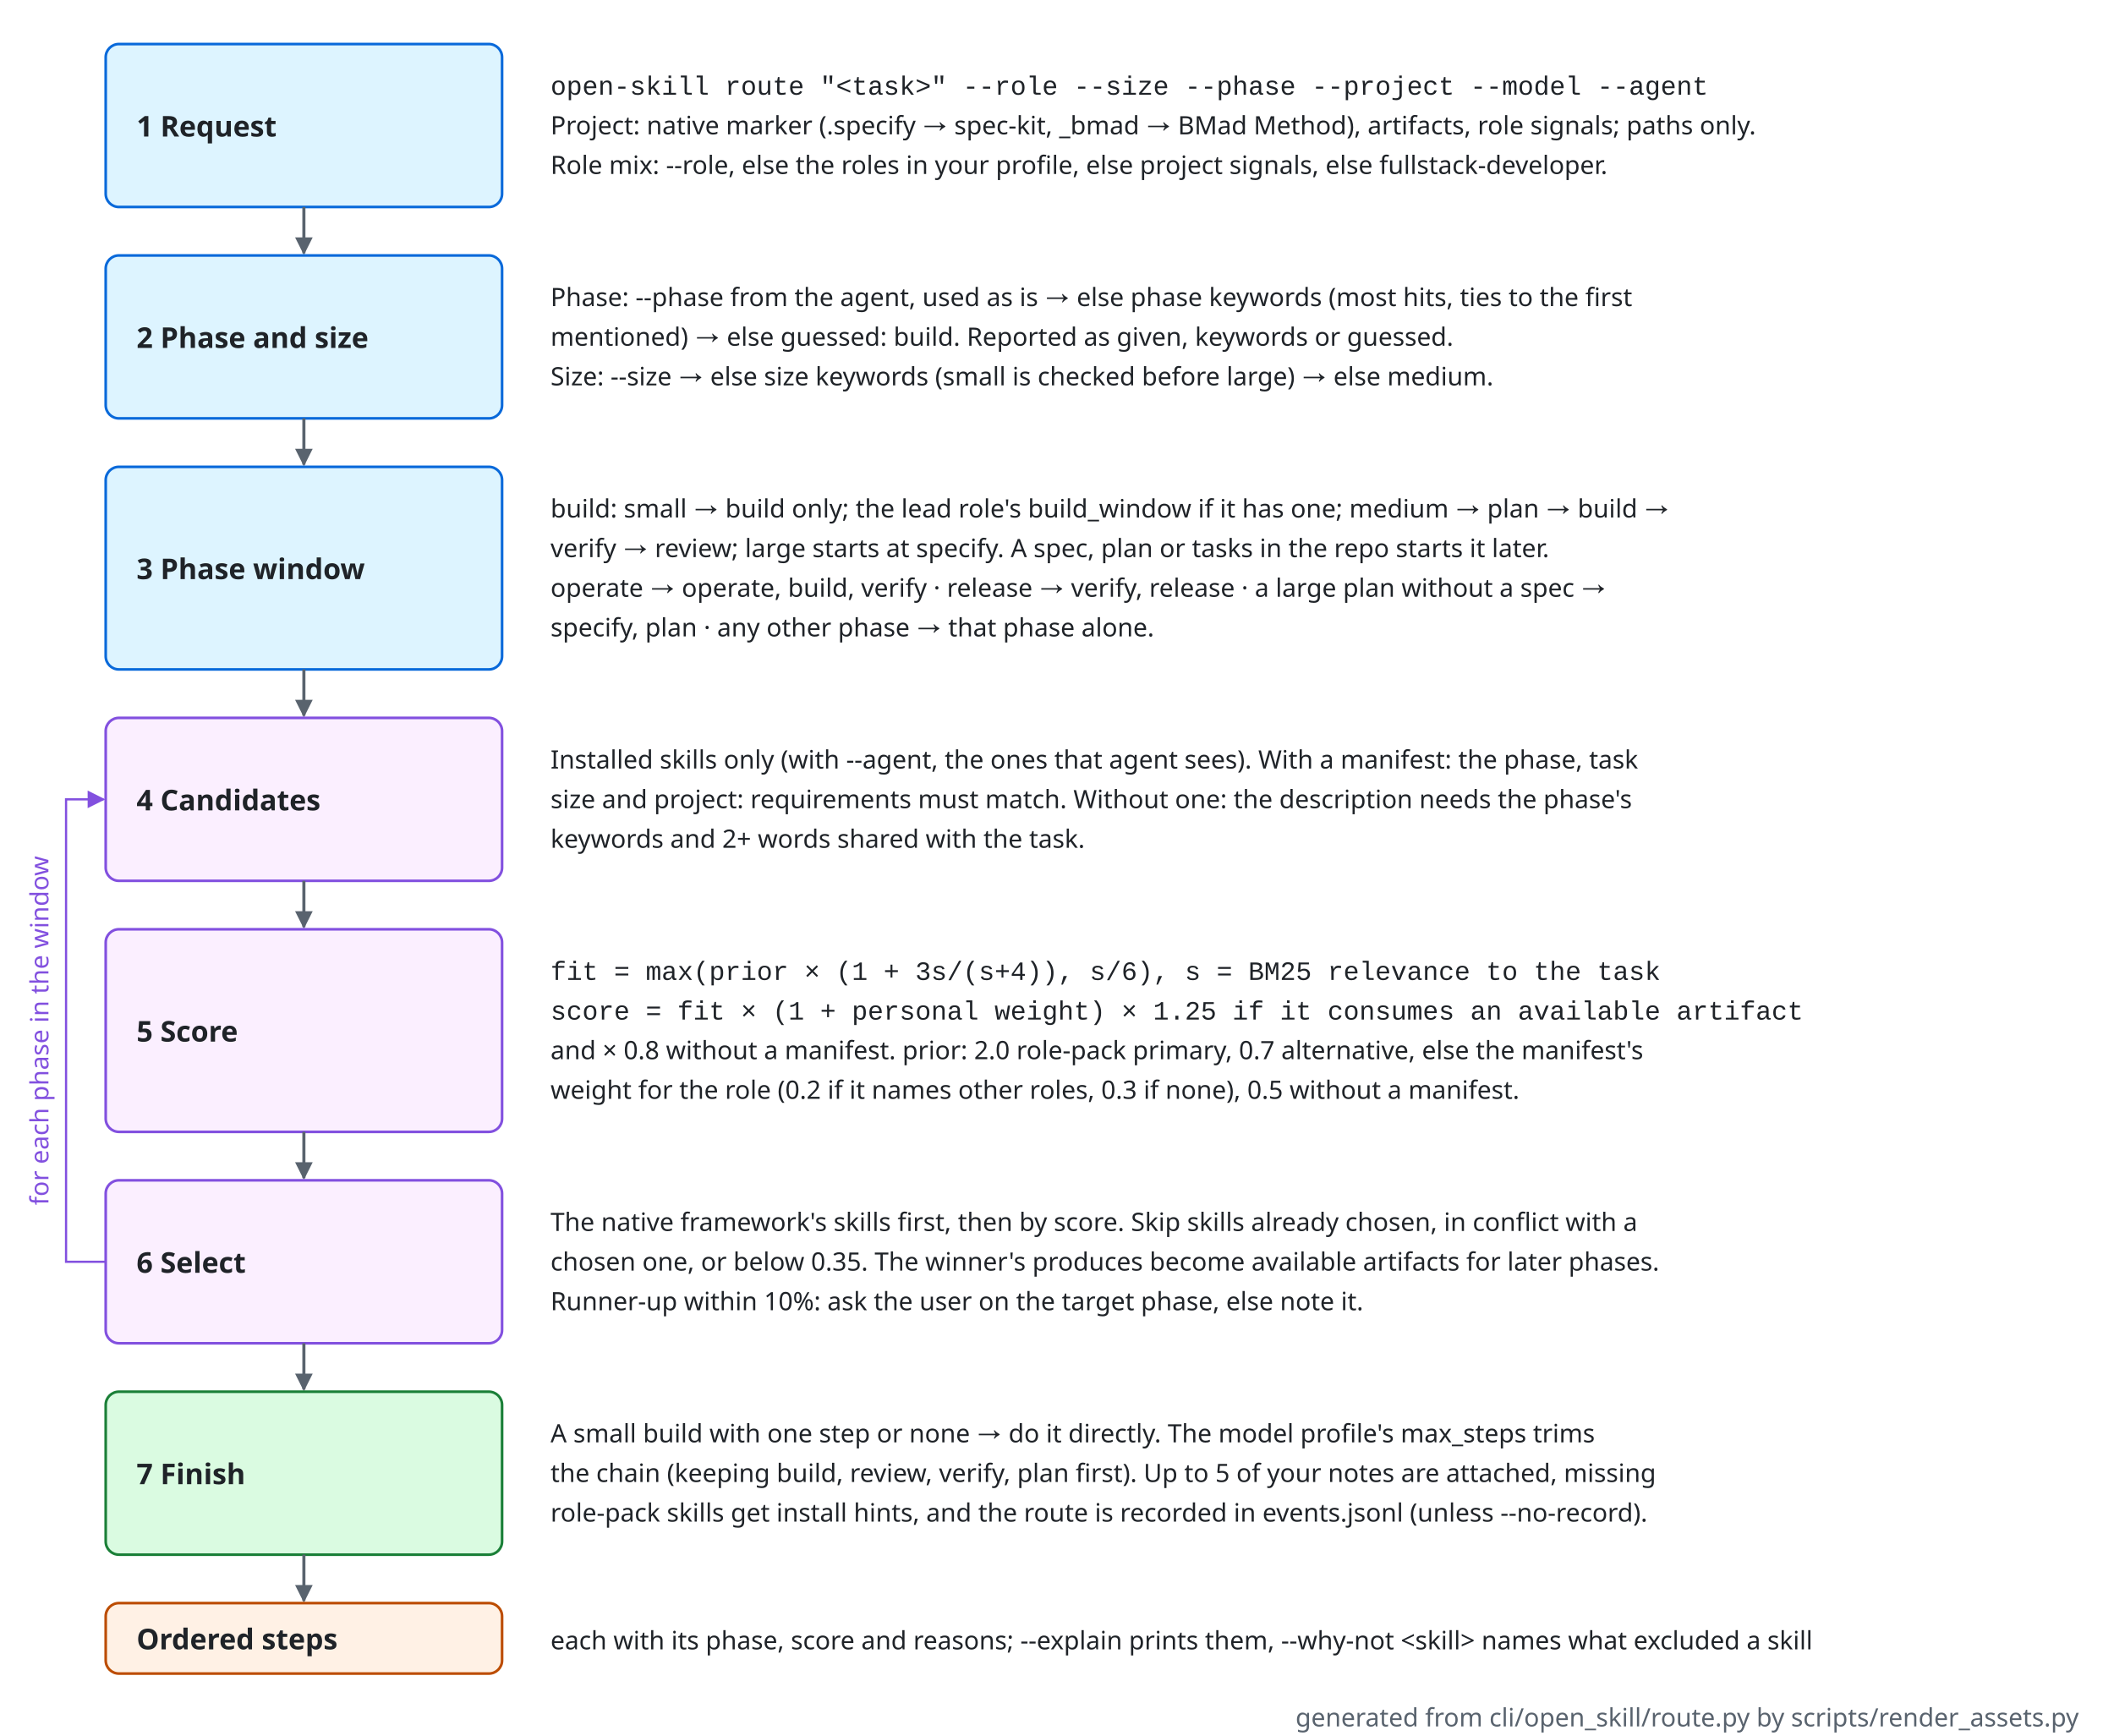
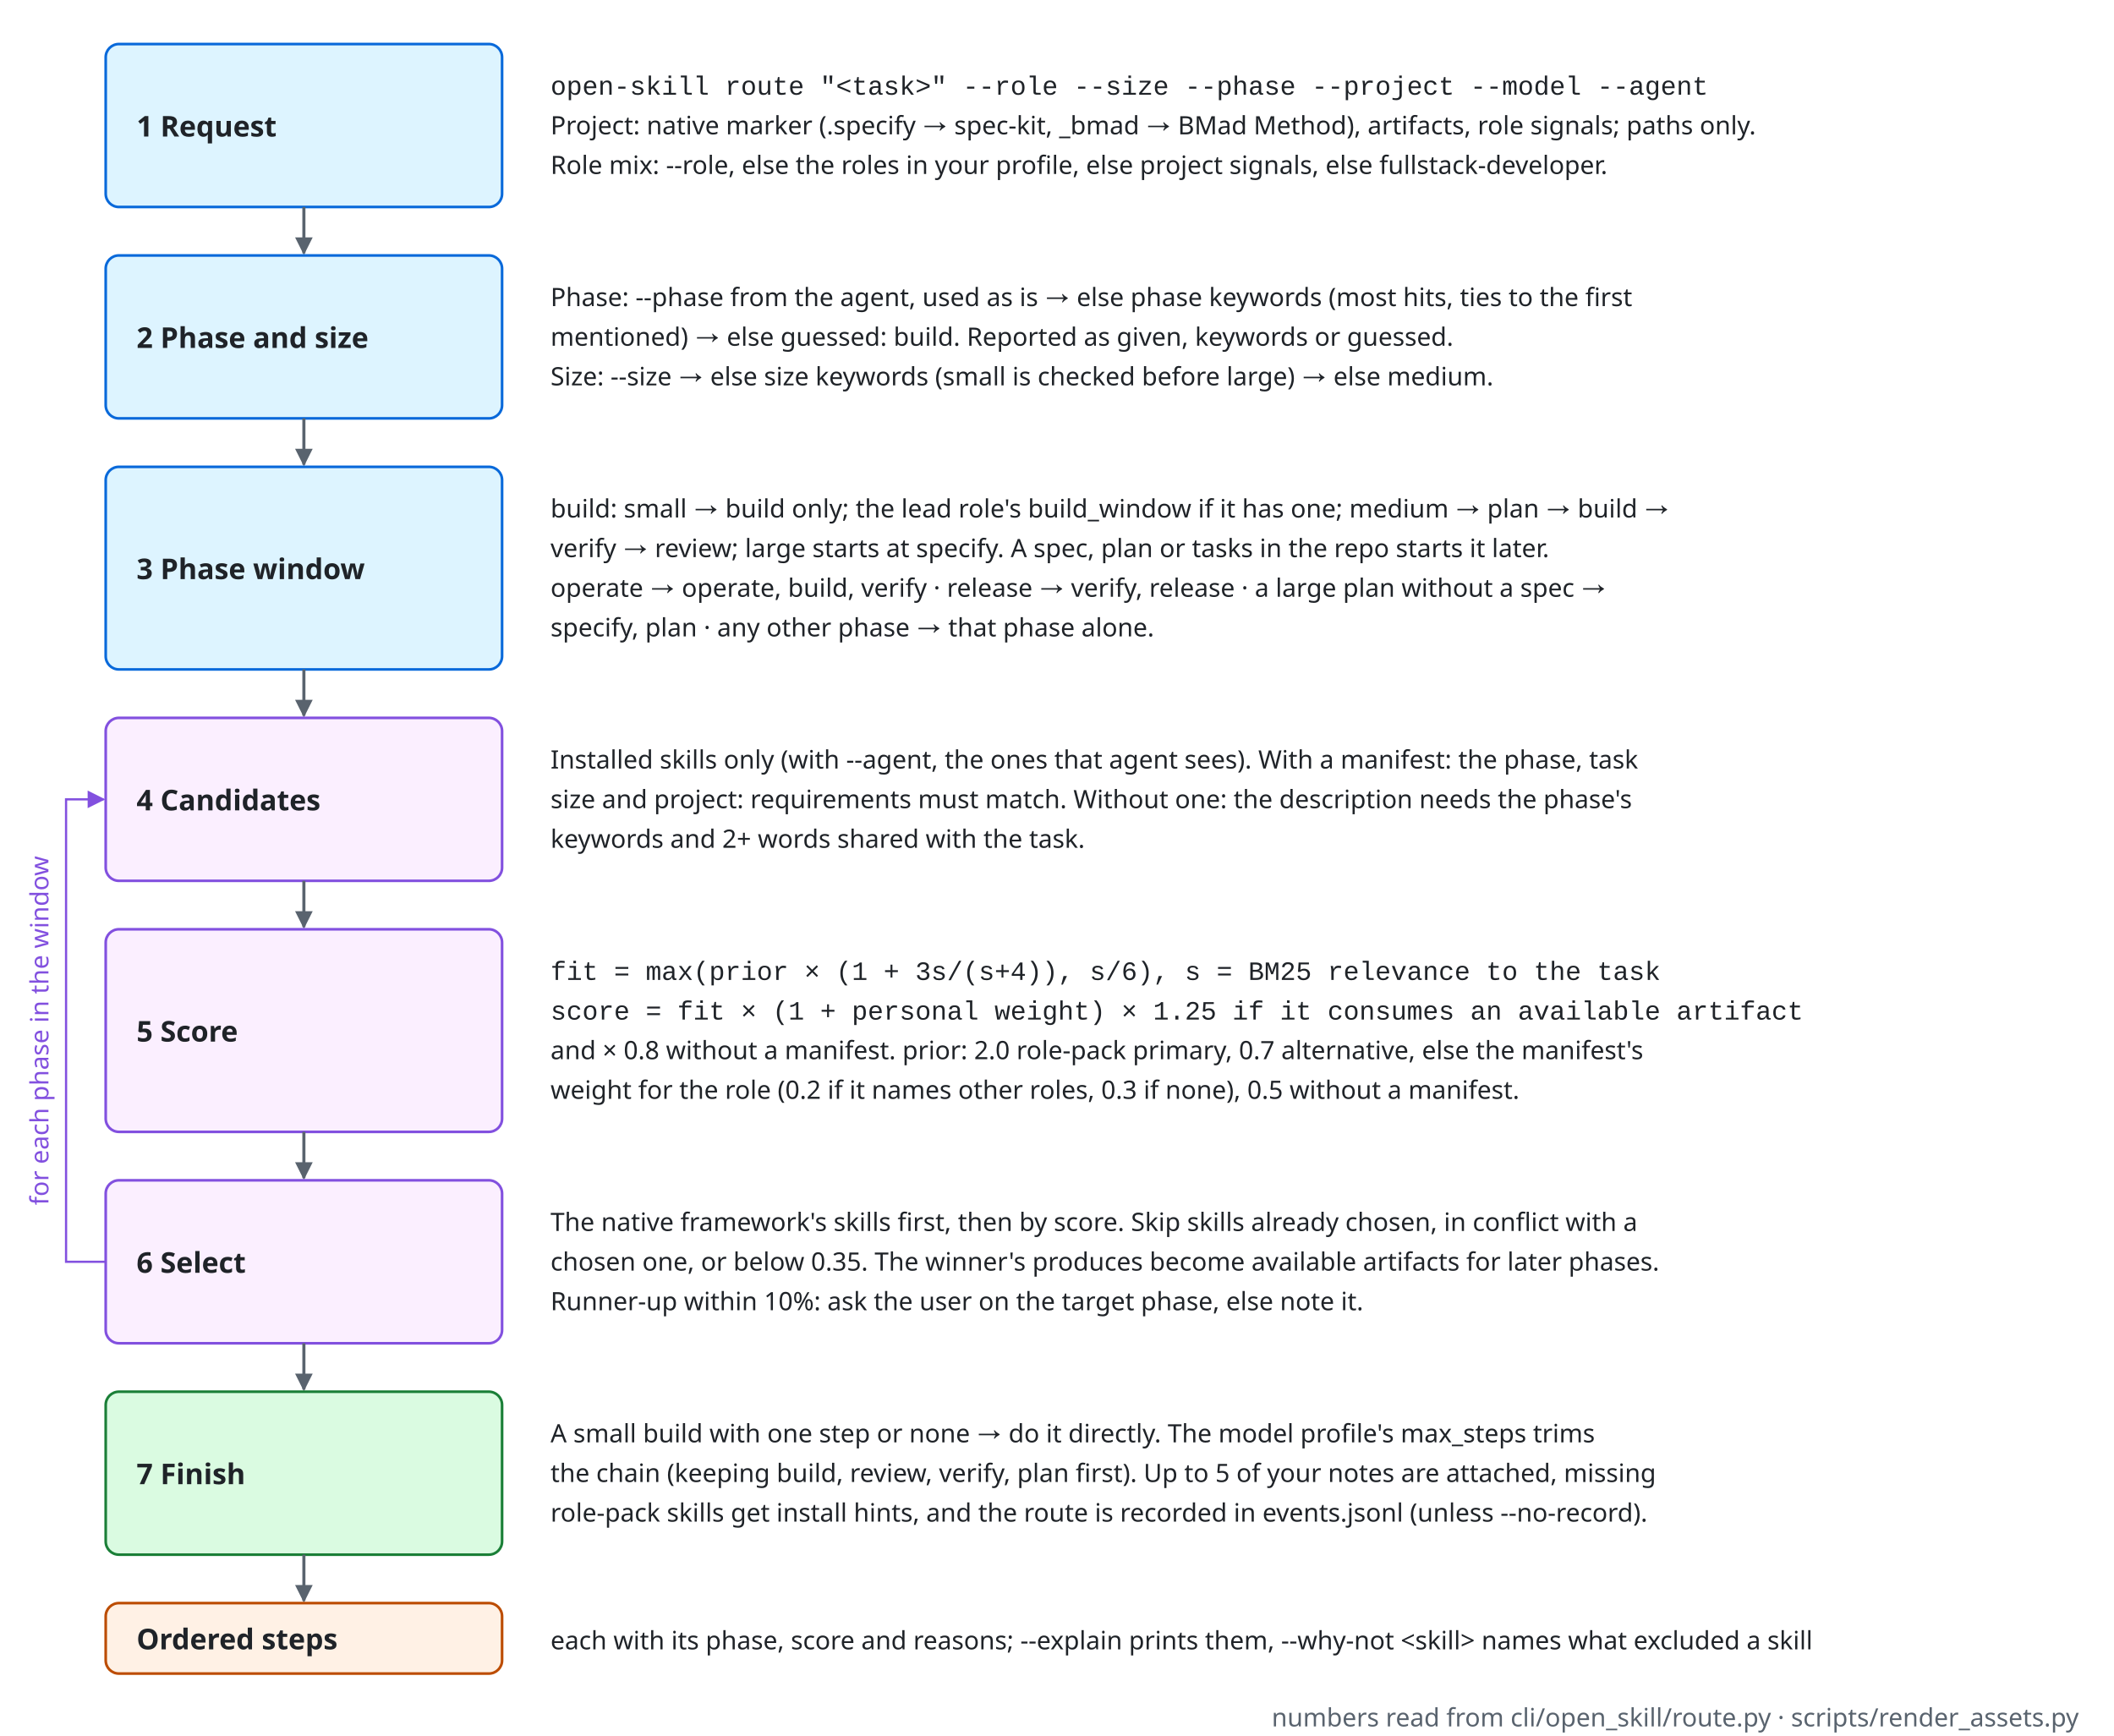
<svg xmlns="http://www.w3.org/2000/svg" width="960" height="788" viewBox="0 0 960 788" role="img" aria-label="Routing pipeline: request, phase and size, phase window, then for each phase candidate filters, scoring and selection, then trimming and the ordered steps">
  <style>text{font-family:-apple-system,BlinkMacSystemFont,'Segoe UI','Noto Sans',Helvetica,Arial,sans-serif;font-size:13px;fill:#1f2328}.m{fill:#59636e}.b{font-weight:600}.s{font-size:11.5px}.h{font-size:15px;font-weight:600}.mono{font-family:ui-monospace,SFMono-Regular,'SF Mono',Menlo,Consolas,'Liberation Mono',monospace;font-size:12px}.box{fill:#f6f8fa;stroke:#d1d9e0;stroke-width:1}.dash{fill:none;stroke:#d1d9e0;stroke-width:1;stroke-dasharray:4 3}.edge{fill:none;stroke:#59636e;stroke-width:1.4}.blue{fill:#ddf4ff;stroke:#0969da;stroke-width:1.2}.t-blue{fill:#0969da}.e-blue{fill:none;stroke:#0969da}#arrow-blue path{fill:#0969da}.green{fill:#dafbe1;stroke:#1a7f37;stroke-width:1.2}.t-green{fill:#1a7f37}.e-green{fill:none;stroke:#1a7f37}#arrow-green path{fill:#1a7f37}.orange{fill:#fff1e5;stroke:#bc4c00;stroke-width:1.2}.t-orange{fill:#bc4c00}.e-orange{fill:none;stroke:#bc4c00}#arrow-orange path{fill:#bc4c00}.purple{fill:#fbefff;stroke:#8250df;stroke-width:1.2}.t-purple{fill:#8250df}.e-purple{fill:none;stroke:#8250df}#arrow-purple path{fill:#8250df}.red{fill:#ffebe9;stroke:#cf222e;stroke-width:1.2}.t-red{fill:#cf222e}.e-red{fill:none;stroke:#cf222e}#arrow-red path{fill:#cf222e}#arrow path{fill:#59636e}</style>
  <defs>
    <marker id="arrow" viewBox="0 0 10 10" refX="9" refY="5" markerWidth="8" markerHeight="8" markerUnits="userSpaceOnUse" orient="auto-start-reverse">
      <path d="M0 0L10 5L0 10z" />
    </marker>
    <marker id="arrow-blue" viewBox="0 0 10 10" refX="9" refY="5" markerWidth="8" markerHeight="8" markerUnits="userSpaceOnUse" orient="auto-start-reverse">
      <path d="M0 0L10 5L0 10z" />
    </marker>
    <marker id="arrow-green" viewBox="0 0 10 10" refX="9" refY="5" markerWidth="8" markerHeight="8" markerUnits="userSpaceOnUse" orient="auto-start-reverse">
      <path d="M0 0L10 5L0 10z" />
    </marker>
    <marker id="arrow-orange" viewBox="0 0 10 10" refX="9" refY="5" markerWidth="8" markerHeight="8" markerUnits="userSpaceOnUse" orient="auto-start-reverse">
      <path d="M0 0L10 5L0 10z" />
    </marker>
    <marker id="arrow-purple" viewBox="0 0 10 10" refX="9" refY="5" markerWidth="8" markerHeight="8" markerUnits="userSpaceOnUse" orient="auto-start-reverse">
      <path d="M0 0L10 5L0 10z" />
    </marker>
    <marker id="arrow-red" viewBox="0 0 10 10" refX="9" refY="5" markerWidth="8" markerHeight="8" markerUnits="userSpaceOnUse" orient="auto-start-reverse">
      <path d="M0 0L10 5L0 10z" />
    </marker>
  </defs>
  <rect x="48" y="20" width="180" height="74" rx="6" class="blue" />
  <text x="62" y="62" class="b">1  Request</text>
  <text x="250" y="43" class="mono">open-skill route "&lt;task&gt;" --role --size --phase --project --model --agent</text>
  <text x="250" y="61" class="s">Project: native marker (.specify → spec-kit, _bmad → BMad Method), artifacts, role signals; paths only.</text>
  <text x="250" y="79" class="s">Role mix: --role, else the roles in your profile, else project signals, else fullstack-developer.</text>
  <path d="M138 94L138 115" class="edge" marker-end="url(#arrow)" />
  <rect x="48" y="116" width="180" height="74" rx="6" class="blue" />
  <text x="62" y="158" class="b">2  Phase and size</text>
  <text x="250" y="139" class="s">Phase: --phase from the agent, used as is → else phase keywords (most hits, ties to the first</text>
  <text x="250" y="157" class="s">mentioned) → else guessed: build. Reported as given, keywords or guessed.</text>
  <text x="250" y="175" class="s">Size: --size → else size keywords (small is checked before large) → else medium.</text>
  <path d="M138 190L138 211" class="edge" marker-end="url(#arrow)" />
  <rect x="48" y="212" width="180" height="92" rx="6" class="blue" />
  <text x="62" y="263" class="b">3  Phase window</text>
  <text x="250" y="235" class="s">build: small → build only; the lead role's build_window if it has one; medium → plan → build →</text>
  <text x="250" y="253" class="s">verify → review; large starts at specify. A spec, plan or tasks in the repo starts it later.</text>
  <text x="250" y="271" class="s">operate → operate, build, verify · release → verify, release · a large plan without a spec →</text>
  <text x="250" y="289" class="s">specify, plan · any other phase → that phase alone.</text>
  <path d="M138 304L138 325" class="edge" marker-end="url(#arrow)" />
  <rect x="48" y="326" width="180" height="74" rx="6" class="purple" />
  <text x="62" y="368" class="b">4  Candidates</text>
  <text x="250" y="349" class="s">Installed skills only (with --agent, the ones that agent sees). With a manifest: the phase, task</text>
  <text x="250" y="367" class="s">size and project: requirements must match. Without one: the description needs the phase's</text>
  <text x="250" y="385" class="s">keywords and 2+ words shared with the task.</text>
  <path d="M138 400L138 421" class="edge" marker-end="url(#arrow)" />
  <rect x="48" y="422" width="180" height="92" rx="6" class="purple" />
  <text x="62" y="473" class="b">5  Score</text>
  <text x="250" y="445" class="mono">fit = max(prior × (1 + 3s/(s+4)), s/6), s = BM25 relevance to the task</text>
  <text x="250" y="463" class="mono">score = fit × (1 + personal weight) × 1.25 if it consumes an available artifact</text>
  <text x="250" y="481" class="s">and × 0.8 without a manifest. prior: 2.0 role-pack primary, 0.7 alternative, else the manifest's</text>
  <text x="250" y="499" class="s">weight for the role (0.2 if it names other roles, 0.3 if none), 0.5 without a manifest.</text>
  <path d="M138 514L138 535" class="edge" marker-end="url(#arrow)" />
  <rect x="48" y="536" width="180" height="74" rx="6" class="purple" />
  <text x="62" y="578" class="b">6  Select</text>
  <text x="250" y="559" class="s">The native framework's skills first, then by score. Skip skills already chosen, in conflict with a</text>
  <text x="250" y="577" class="s">chosen one, or below 0.35. The winner's produces become available artifacts for later phases.</text>
  <text x="250" y="595" class="s">Runner-up within 10%: ask the user on the target phase, else note it.</text>
  <path d="M138 610L138 631" class="edge" marker-end="url(#arrow)" />
  <rect x="48" y="632" width="180" height="74" rx="6" class="green" />
  <text x="62" y="674" class="b">7  Finish</text>
  <text x="250" y="655" class="s">A small build with one step or none → do it directly. The model profile's max_steps trims</text>
  <text x="250" y="673" class="s">the chain (keeping build, review, verify, plan first). Up to 5 of your notes are attached, missing</text>
  <text x="250" y="691" class="s">role-pack skills get install hints, and the route is recorded in events.jsonl (unless --no-record).</text>
  <path d="M48 573L30 573L30 363L47 363" class="e-purple" marker-end="url(#arrow-purple)" />
  <text x="22" y="468" class="t-purple s" text-anchor="middle" transform="rotate(-90 22 468)">for each phase in the window</text>
  <path d="M138 706L138 727" class="edge" marker-end="url(#arrow)" />
  <rect x="48" y="728" width="180" height="32" rx="6" class="orange" />
  <text x="62" y="749" class="b">Ordered steps</text>
  <text x="250" y="749" class="s">each with its phase, score and reasons; --explain prints them, --why-not &lt;skill&gt; names what excluded a skill</text>
-   <text x="944" y="784" class="m s" text-anchor="end">generated from cli/open_skill/route.py by scripts/render_assets.py</text>
+   <text x="944" y="784" class="m s" text-anchor="end">numbers read from cli/open_skill/route.py · scripts/render_assets.py</text>
</svg>
